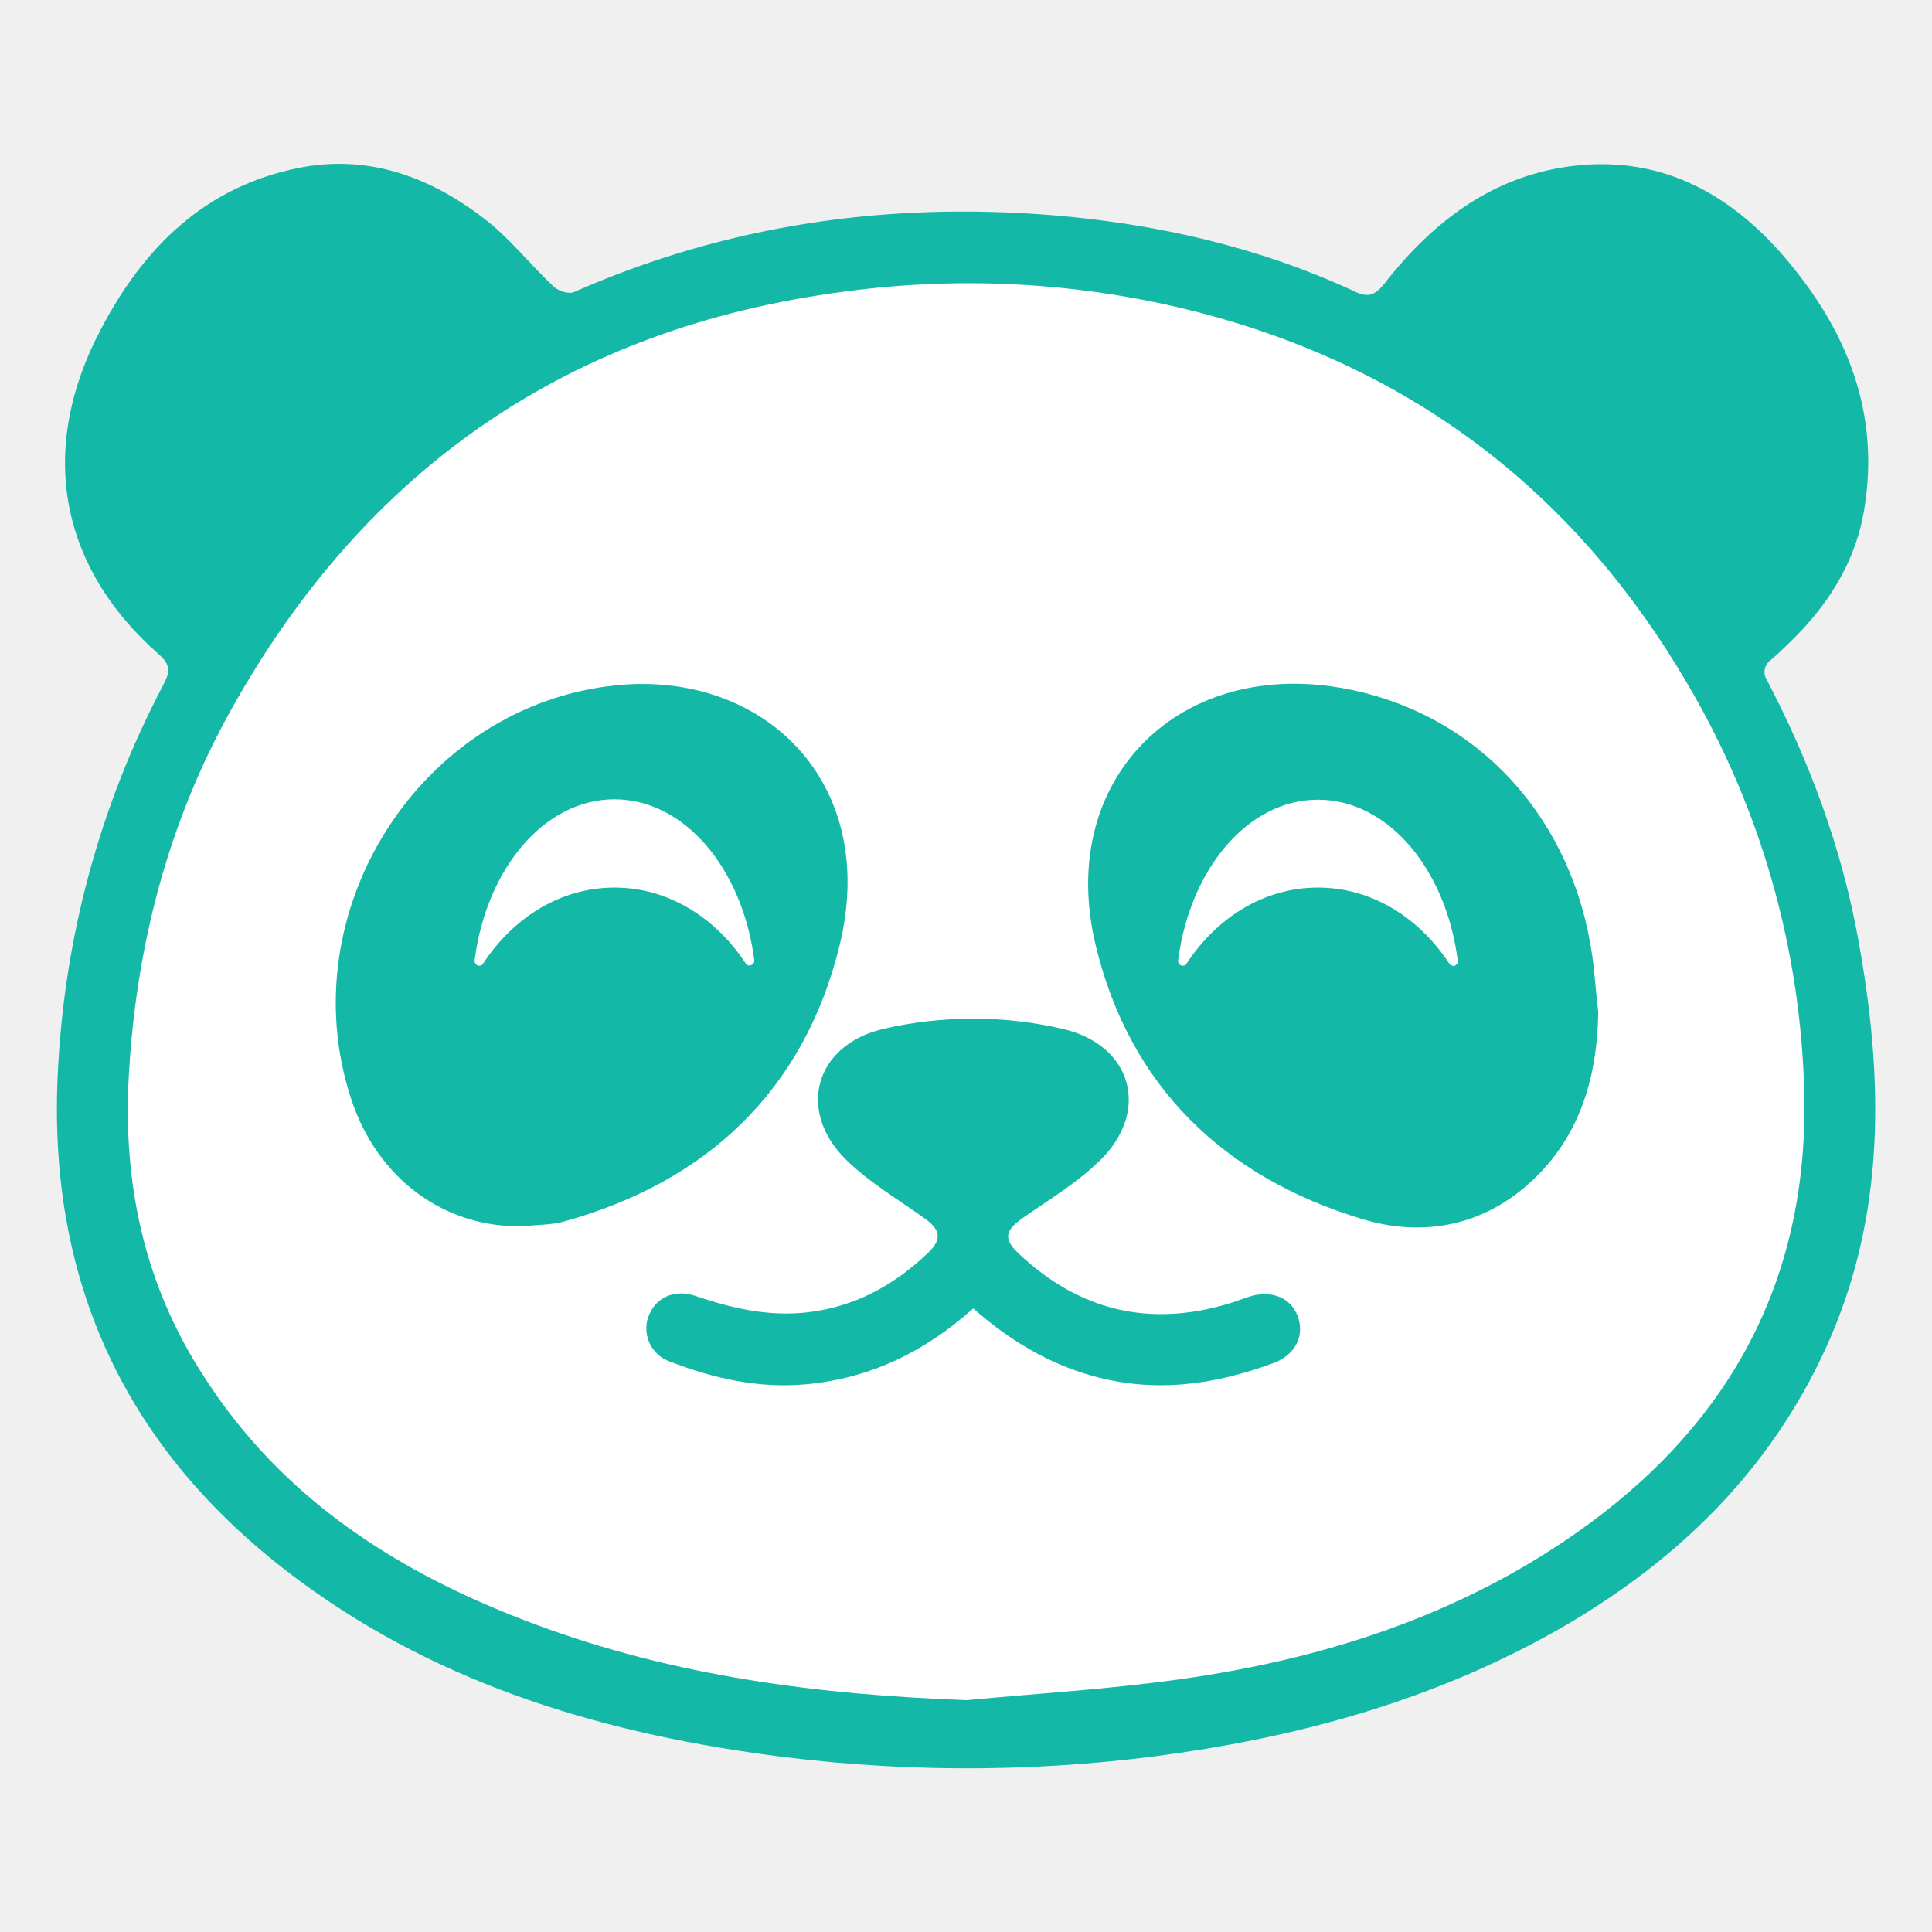
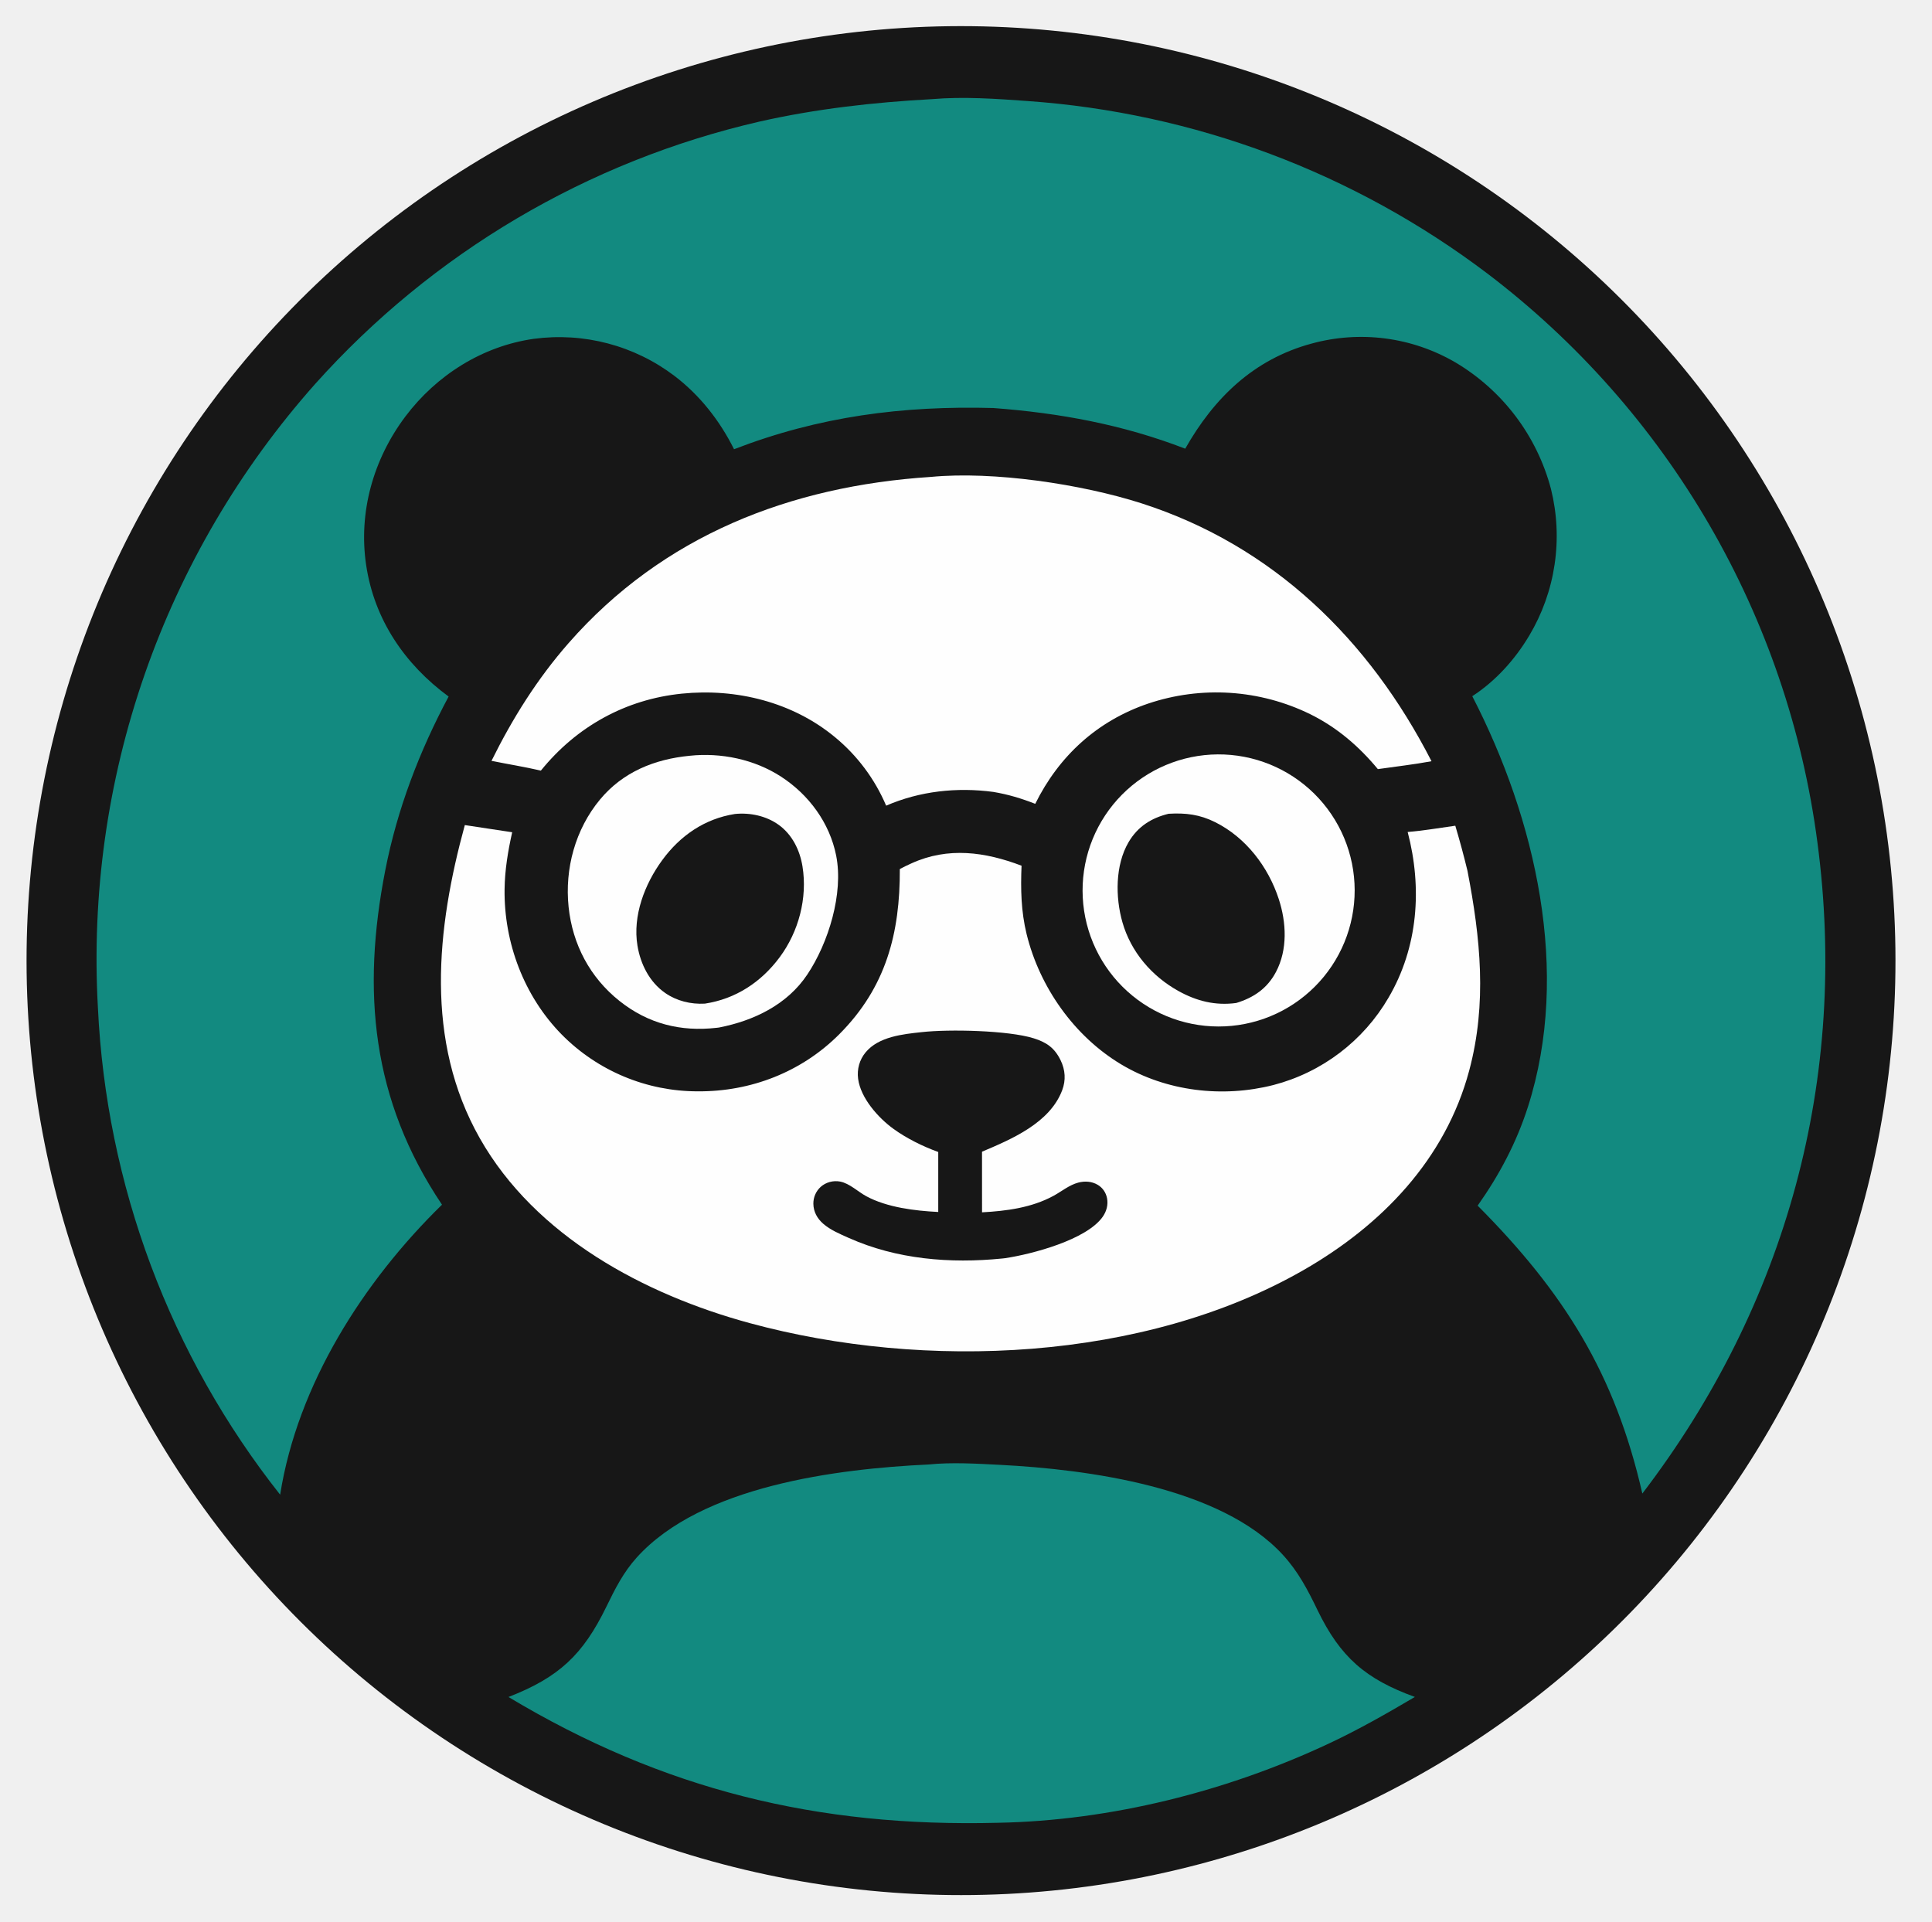
- <svg xmlns="http://www.w3.org/2000/svg" id="Layer_1" enable-background="new 0 0 510 510" height="300" viewBox="0 0 510 510" width="300" version="1.1">
-   <g width="100%" height="100%" transform="matrix(1,0,0,1,0,0)">
-     <g>
-       <g id="wink">
-         <path d="m415.9 404.8c-31.2 21.8-66.5 33.1-103.8 38.4-18.9 2.7-38 3.8-56.9 5.6-38.9-1.4-77.1-6.3-113.6-19.9-35.9-13.3-67.2-33-88.2-66.2-15.4-23.9-21-50.5-19.4-78.7 1.9-34.3 10.4-67 27.2-97 35.5-63.4 89.1-100.5 161.5-110 32.4-4.5 65.3-2.3 96.8 6.2 55.3 15.2 97.1 48.1 125.9 97.3 19.4 32.9 30 70.3 30.8 108.5 1.1 49.7-20.2 87.8-60.3 115.8z" fill="#ffffff" fill-opacity="1" data-original-color="#ffffffff" stroke="none" stroke-opacity="1" />
-         <path d="m490.5 247.8c-4.4-24.1-12.8-46.8-24.3-68.7-.8-1.5-.4-3.4.8-4.5 1.8-1.5 3.4-3 5-4.6 10.3-9.8 17.8-21.4 20.1-35.5 4.3-25.7-4.7-47.6-21.1-66.7-13.7-15.9-30.8-25.8-52.5-24.3-22.6 1.6-39.5 14-53 31.3-2.7 3.4-4.6 3.8-8.2 2-25.3-11.7-52-17.7-79.6-20-43.7-3.5-85.8 2.5-126.2 20.3-1.4.6-4.1-.3-5.3-1.4-6.3-5.9-11.6-12.8-18.4-18-14.3-11-30.5-17-48.8-13.4-24.7 4.9-40.9 20.8-52.2 42.3-16.9 31.7-11.4 62.8 15.2 86.2 3.2 2.8 2.8 4.8 1.1 8-16.9 32.1-26.4 67.5-27.9 103.8-2.4 55.9 19.5 100.1 64.3 133 37.8 27.8 81.4 40.4 127.3 46.2 34.8 4.3 70 4 104.7-1.1 36.1-5.3 70.5-15.4 102.2-33.9 29.9-17.6 53.7-41 68.3-73 16-35.1 15.2-71.4 8.5-108zm-74.6 157c-31.2 21.8-66.5 33.1-103.8 38.4-18.9 2.7-37.9 3.8-56.9 5.6-38.9-1.4-77.1-6.3-113.6-19.9-35.9-13.3-67.2-33-88.2-66.2-15.4-23.9-21-50.5-19.4-78.7 1.9-34.3 10.4-67 27.2-97 35.5-63.4 89.1-100.5 161.5-110 32.4-4.4 65.3-2.3 96.9 6.3 55.3 15.2 97.1 48 125.9 97.3 19.4 32.9 30 70.3 30.8 108.5 1 49.6-20.3 87.7-60.4 115.7z" fill="#14b8a6" fill-opacity="1" data-original-color="#000000ff" stroke="none" stroke-opacity="1" />
-         <path d="m162.7 180.9c-51.7 5.2-86.3 59.7-70 109.2 6.9 21.1 24.7 34.1 45.4 33.6 3.5-.4 7.2-.3 10.6-1.2 38-10.5 63.5-34.7 72.9-72.8 10.7-43.6-20.4-72.7-58.9-68.8zm34.2 73.5c-8-12.2-20.5-20.1-34.7-20.1s-26.7 7.9-34.7 20.1c-.4.6-1.1.7-1.7.3-.4-.3-.6-.8-.5-1.3 3.1-24.1 18.4-42.4 36.9-42.4s33.8 18.3 36.9 42.4c.1.7-.3 1.3-1 1.4-.4.2-.9 0-1.2-.4z" fill="#14b8a6" fill-opacity="1" data-original-color="#000000ff" stroke="none" stroke-opacity="1" />
-         <path d="m420.3 252.2c-5.2-36.2-29.9-63.3-64.1-70.2-44.4-9-77.5 23.4-67 67.4 8.9 37.3 33.9 61.4 70.4 72.4 15.1 4.6 30.4 2.2 42.9-8.4 14.1-12 19.1-28.1 19.4-46.2-.6-4.9-.9-10-1.6-15zm-37.7 2.2c-8-12.2-20.5-20.1-34.7-20.1s-26.7 7.9-34.7 20.1c-.4.6-1.1.7-1.7.3-.4-.3-.6-.8-.5-1.2 3.1-24.1 18.4-42.4 36.9-42.4s33.8 18.3 36.9 42.4c.1.7-.3 1.3-.9 1.5-.5 0-1-.2-1.3-.6z" fill="#14b8a6" fill-opacity="1" data-original-color="#000000ff" stroke="none" stroke-opacity="1" />
-         <path d="m256.9 345.4c-12.7 11.4-27.1 18.4-43.9 20-12.6 1.2-24.6-1.5-36.2-6-4.8-1.7-7.3-6.9-5.7-11.7 0-.1.1-.2.1-.2 1.8-5 6.9-7.3 12.4-5.4 10.6 3.6 21.1 5.9 32.5 3.9s20.7-7.5 28.8-15.2c3.9-3.7 3.4-6.2-1-9.3-7-5-14.5-9.4-20.6-15.4-13.1-13-8.1-30.3 9.9-34.5 15.6-3.6 31.8-3.6 47.3 0 18.4 4.2 23.3 21.8 9.7 34.9-6 5.8-13.3 10.2-20.2 15-4.8 3.4-5.2 5.6-.9 9.6 15.8 14.8 34.1 19.3 55 13.1 1.8-.5 3.5-1.2 5.3-1.8 6-2 11.2 0 13.1 4.9 2 5.1-.4 10.3-6.3 12.5-15.6 5.8-31.4 8-47.8 3.4-11.8-3.3-21.9-9.4-31.5-17.8z" fill="#14b8a6" fill-opacity="1" data-original-color="#000000ff" stroke="none" stroke-opacity="1" />
-       </g>
-     </g>
+ <svg xmlns="http://www.w3.org/2000/svg" width="100%" height="100%" viewBox="0 0 762 758" version="1.1" xml:space="preserve" style="fill-rule:evenodd;clip-rule:evenodd;stroke-linejoin:round;stroke-miterlimit:2;">
+   <g transform="matrix(1,0,0,1,-133.12,-133.12)">
+     <rect x="0" y="0" width="1024" height="1024" style="fill:rgb(254,254,254);fill-opacity:0;fill-rule:nonzero;" />
+   </g>
+   <g transform="matrix(1,0,0,1,-133.12,-133.12)">
+     <path d="M507.304,143.457C513.337,143.378 519.367,143.446 525.396,143.663C531.425,143.88 537.446,144.244 543.457,144.757C549.468,145.27 555.463,145.929 561.442,146.736C567.421,147.543 573.377,148.496 579.309,149.595C585.241,150.694 591.142,151.938 597.013,153.327C602.884,154.716 608.718,156.249 614.513,157.924C620.309,159.6 626.06,161.417 631.766,163.375C637.473,165.333 643.128,167.43 648.731,169.665C654.335,171.901 659.88,174.273 665.367,176.781C670.854,179.289 676.277,181.93 681.634,184.704C686.991,187.478 692.277,190.382 697.492,193.416C702.707,196.45 707.844,199.61 712.903,202.896C717.962,206.182 722.938,209.59 727.831,213.121C732.723,216.652 737.526,220.3 742.239,224.066C746.952,227.833 751.569,231.712 756.092,235.705C760.614,239.698 765.036,243.8 769.357,248.01C773.678,252.221 777.894,256.535 782.003,260.952C786.112,265.369 790.11,269.884 793.998,274.498C797.885,279.111 801.657,283.817 805.313,288.616C808.97,293.415 812.506,298.301 815.923,303.273C819.339,308.246 822.631,313.299 825.8,318.433C828.968,323.567 832.008,328.776 834.921,334.06C837.834,339.343 840.615,344.695 843.264,350.115C845.914,355.535 848.429,361.017 850.81,366.56C853.19,372.104 855.433,377.703 857.539,383.356C859.644,389.01 861.61,394.712 863.435,400.462C865.261,406.212 866.944,412.004 868.485,417.837C870.026,423.67 871.424,429.537 872.677,435.438C873.93,441.339 875.037,447.268 875.999,453.224C876.961,459.18 877.776,465.156 878.444,471.152C879.113,477.148 879.634,483.157 880.007,489.178C880.38,495.199 880.606,501.226 880.683,507.259C880.76,513.292 880.69,519.322 880.471,525.351C880.252,531.38 879.886,537.401 879.371,543.412C878.856,549.423 878.195,555.417 877.386,561.396C876.577,567.375 875.622,573.33 874.521,579.261C873.42,585.193 872.173,591.094 870.782,596.965C869.391,602.835 867.857,608.668 866.18,614.463C864.502,620.258 862.683,626.009 860.723,631.715C858.764,637.42 856.665,643.074 854.427,648.677C852.19,654.28 849.816,659.825 847.306,665.311C844.797,670.797 842.154,676.218 839.377,681.575C836.601,686.931 833.695,692.216 830.66,697.43C827.625,702.644 824.463,707.78 821.175,712.838C817.887,717.897 814.477,722.871 810.945,727.762C807.413,732.653 803.763,737.455 799.995,742.167C796.227,746.878 792.346,751.495 788.351,756.016C784.356,760.537 780.253,764.958 776.042,769.277C771.83,773.596 767.515,777.81 763.096,781.918C758.677,786.026 754.161,790.023 749.546,793.909C744.931,797.795 740.224,801.565 735.424,805.22C730.624,808.875 725.737,812.409 720.763,815.824C715.79,819.239 710.735,822.529 705.6,825.696C700.465,828.863 695.255,831.901 689.971,834.812C684.686,837.723 679.334,840.502 673.913,843.15C668.492,845.798 663.009,848.311 657.465,850.69C651.92,853.069 646.321,855.31 640.667,857.413C635.012,859.517 629.31,861.481 623.559,863.304C617.808,865.127 612.015,866.809 606.182,868.348C600.349,869.887 594.481,871.283 588.579,872.534C582.678,873.785 576.749,874.89 570.792,875.85C564.836,876.81 558.86,877.623 552.864,878.289C546.868,878.956 540.859,879.475 534.837,879.846C528.816,880.217 522.789,880.441 516.756,880.516C510.726,880.591 504.698,880.519 498.671,880.298C492.645,880.077 486.628,879.709 480.619,879.193C474.611,878.677 468.619,878.014 462.643,877.204C456.667,876.394 450.715,875.438 444.786,874.336C438.857,873.233 432.958,871.986 427.091,870.594C421.223,869.203 415.393,867.668 409.601,865.99C403.808,864.312 398.061,862.493 392.358,860.533C386.655,858.573 381.003,856.474 375.403,854.236C369.803,851.999 364.261,849.625 358.778,847.116C353.295,844.606 347.876,841.963 342.522,839.188C337.168,836.413 331.886,833.507 326.675,830.472C321.464,827.437 316.33,824.277 311.274,820.99C306.218,817.703 301.246,814.294 296.357,810.763C291.468,807.232 286.669,803.584 281.959,799.817C277.25,796.05 272.635,792.171 268.116,788.178C263.597,784.185 259.179,780.083 254.861,775.874C250.543,771.664 246.331,767.351 242.225,762.934C238.119,758.517 234.124,754.003 230.239,749.39C226.354,744.777 222.585,740.072 218.932,735.274C215.279,730.476 211.745,725.591 208.331,720.62C204.917,715.649 201.627,710.598 198.462,705.465C195.296,700.332 192.258,695.125 189.348,689.843C186.438,684.561 183.659,679.211 181.011,673.793C178.364,668.375 175.851,662.895 173.472,657.353C171.093,651.812 168.852,646.215 166.749,640.563C164.645,634.912 162.681,629.212 160.857,623.464C159.033,617.716 157.351,611.927 155.811,606.096C154.271,600.265 152.875,594.401 151.623,588.502C150.371,582.603 149.264,576.676 148.303,570.723C147.342,564.77 146.528,558.796 145.86,552.803C145.192,546.81 144.672,540.803 144.299,534.784C143.926,528.765 143.7,522.741 143.623,516.711C143.546,510.681 143.616,504.653 143.835,498.626C144.054,492.599 144.42,486.582 144.934,480.574C145.448,474.565 146.109,468.573 146.917,462.597C147.725,456.621 148.679,450.668 149.779,444.739C150.88,438.81 152.125,432.911 153.515,427.043C154.904,421.174 156.437,415.344 158.114,409.551C159.79,403.758 161.607,398.01 163.565,392.306C165.523,386.603 167.62,380.951 169.856,375.35C172.091,369.749 174.463,364.206 176.971,358.722C179.478,353.237 182.119,347.818 184.893,342.463C187.667,337.108 190.57,331.825 193.603,326.613C196.636,321.401 199.796,316.266 203.081,311.209C206.366,306.152 209.774,301.178 213.303,296.289C216.832,291.399 220.479,286.598 224.244,281.887C228.009,277.176 231.887,272.561 235.878,268.04C239.87,263.52 243.97,259.1 248.178,254.781C252.387,250.462 256.699,246.248 261.114,242.141C265.529,238.033 270.043,234.036 274.654,230.15C279.265,226.264 283.969,222.494 288.766,218.839C293.563,215.184 298.446,211.648 303.416,208.233C308.386,204.818 313.437,201.526 318.569,198.359C323.7,195.191 328.906,192.151 334.187,189.239C339.468,186.328 344.818,183.547 350.235,180.898C355.652,178.249 361.131,175.734 366.672,173.353C372.213,170.972 377.808,168.729 383.459,166.624C389.11,164.518 394.81,162.552 400.557,160.726C406.304,158.9 412.093,157.216 417.923,155.675C423.753,154.133 429.617,152.735 435.516,151.481C441.415,150.227 447.341,149.118 453.294,148.155C459.247,147.192 465.22,146.376 471.213,145.706C477.206,145.036 483.212,144.514 489.231,144.139C495.25,143.764 501.274,143.536 507.304,143.457Z" style="fill:rgb(23,23,23);fill-rule:nonzero;" />
+   </g>
+   <g transform="matrix(1,0,0,1,-133.12,-133.12)">
+     <path d="M500.802,172.215C513.057,171.159 526.136,172.073 538.391,172.969C540.432,173.112 542.471,173.274 544.509,173.453C546.547,173.633 548.583,173.831 550.618,174.048C552.653,174.265 554.685,174.5 556.715,174.753C558.745,175.006 560.773,175.278 562.798,175.567C564.823,175.857 566.846,176.165 568.865,176.492C570.885,176.818 572.902,177.163 574.915,177.526C576.928,177.889 578.938,178.269 580.945,178.668C582.952,179.067 584.955,179.485 586.954,179.92C588.953,180.355 590.948,180.809 592.939,181.28C594.93,181.751 596.916,182.24 598.898,182.747C600.88,183.254 602.857,183.779 604.83,184.322C606.803,184.865 608.77,185.426 610.733,186.004C612.695,186.583 614.652,187.179 616.604,187.792C618.555,188.406 620.501,189.037 622.442,189.686C624.382,190.335 626.316,191.002 628.245,191.685C630.173,192.369 632.095,193.07 634.011,193.789C635.926,194.507 637.835,195.243 639.737,195.996C641.64,196.749 643.535,197.519 645.424,198.306C647.312,199.093 649.193,199.897 651.067,200.718C652.941,201.539 654.807,202.377 656.666,203.232C658.525,204.087 660.376,204.958 662.219,205.847C664.062,206.735 665.896,207.64 667.723,208.561C669.55,209.482 671.368,210.42 673.178,211.374C674.988,212.329 676.789,213.299 678.581,214.286C680.373,215.273 682.156,216.275 683.931,217.294C685.705,218.313 687.47,219.348 689.225,220.399C690.98,221.45 692.726,222.516 694.462,223.598C696.199,224.681 697.925,225.779 699.641,226.892C701.358,228.005 703.064,229.134 704.76,230.279C706.456,231.423 708.141,232.582 709.816,233.757C711.491,234.932 713.156,236.121 714.809,237.326C716.463,238.531 718.106,239.75 719.737,240.985C721.944,242.662 724.131,244.366 726.297,246.097C728.462,247.828 730.606,249.585 732.728,251.368C734.85,253.152 736.95,254.962 739.027,256.798C741.104,258.633 743.159,260.494 745.19,262.381C747.222,264.267 749.23,266.178 751.214,268.114C753.198,270.05 755.158,272.01 757.094,273.995C759.03,275.98 760.941,277.988 762.827,280.019C764.713,282.05 766.574,284.105 768.409,286.183C770.245,288.26 772.055,290.36 773.838,292.482C775.621,294.605 777.378,296.749 779.109,298.914C780.84,301.08 782.543,303.267 784.22,305.474C785.897,307.682 787.546,309.91 789.167,312.159C790.789,314.407 792.383,316.675 793.948,318.963C795.514,321.251 797.051,323.558 798.559,325.884C800.068,328.209 801.547,330.553 802.998,332.916C804.449,335.278 805.87,337.658 807.262,340.055C808.654,342.453 810.016,344.867 811.349,347.298C812.681,349.729 813.983,352.177 815.255,354.64C816.526,357.103 817.767,359.582 818.978,362.076C820.189,364.569 821.368,367.078 822.517,369.601C823.666,372.124 824.783,374.661 825.869,377.212C826.955,379.762 828.009,382.326 829.032,384.903C830.055,387.48 831.045,390.068 832.004,392.669C832.963,395.27 833.89,397.883 834.784,400.507C835.678,403.131 836.54,405.766 837.369,408.411C838.198,411.056 838.994,413.712 839.758,416.377C840.521,419.042 841.252,421.716 841.949,424.399C842.647,427.082 843.311,429.773 843.942,432.472C844.573,435.171 845.171,437.878 845.735,440.593C846.299,443.307 846.83,446.028 847.327,448.755C847.824,451.482 848.287,454.215 848.716,456.954C849.145,459.693 849.541,462.436 849.903,465.185C862.311,558.262 837.77,647.758 780.874,722.176C770.084,674.859 749.943,642.833 715.919,608.625C724.432,596.594 731.223,583.796 735.733,569.723C752.806,516.448 738.757,456.085 713.799,407.703C723.009,401.712 730.617,393.27 736.229,383.864C736.871,382.789 737.486,381.7 738.075,380.596C738.664,379.491 739.226,378.373 739.76,377.241C740.294,376.109 740.8,374.965 741.279,373.808C741.757,372.651 742.206,371.484 742.627,370.305C743.048,369.126 743.44,367.938 743.803,366.74C744.166,365.543 744.5,364.337 744.804,363.122C745.108,361.908 745.382,360.687 745.626,359.46C745.87,358.232 746.084,356.999 746.268,355.761C746.452,354.523 746.606,353.281 746.729,352.036C746.852,350.791 746.945,349.543 747.007,348.293C747.069,347.042 747.101,345.791 747.102,344.54C747.103,343.289 747.073,342.038 747.013,340.787C746.953,339.537 746.862,338.289 746.741,337.043C746.62,335.798 746.468,334.556 746.286,333.317C746.104,332.079 745.892,330.846 745.65,329.618C745.407,328.39 745.135,327.169 744.833,325.954C744.492,324.663 744.119,323.38 743.716,322.106C743.313,320.833 742.879,319.57 742.414,318.318C741.949,317.065 741.455,315.825 740.93,314.597C740.405,313.368 739.85,312.153 739.266,310.952C738.682,309.751 738.069,308.564 737.428,307.392C736.787,306.221 736.117,305.065 735.419,303.926C734.722,302.787 733.997,301.665 733.244,300.561C732.492,299.457 731.714,298.372 730.909,297.306C730.104,296.24 729.273,295.194 728.418,294.168C727.562,293.143 726.682,292.138 725.778,291.155C724.873,290.172 723.945,289.211 722.994,288.273C722.043,287.335 721.07,286.421 720.074,285.53C719.079,284.639 718.062,283.773 717.025,282.932C715.988,282.091 714.93,281.275 713.853,280.485C712.776,279.695 711.68,278.932 710.566,278.195C709.451,277.458 708.32,276.749 707.171,276.067C706.112,275.448 705.039,274.856 703.951,274.291C702.862,273.726 701.761,273.189 700.646,272.679C699.531,272.168 698.403,271.686 697.264,271.232C696.125,270.778 694.976,270.353 693.815,269.957C692.655,269.56 691.486,269.193 690.307,268.854C689.128,268.516 687.942,268.207 686.748,267.928C685.554,267.649 684.354,267.4 683.147,267.181C681.94,266.962 680.729,266.773 679.514,266.614C678.298,266.455 677.079,266.326 675.856,266.228C674.634,266.13 673.41,266.063 672.184,266.026C670.959,265.989 669.733,265.982 668.507,266.007C667.281,266.031 666.056,266.086 664.833,266.171C663.61,266.256 662.389,266.371 661.172,266.518C659.955,266.664 658.742,266.84 657.533,267.047C656.324,267.253 655.121,267.489 653.924,267.756C652.727,268.023 651.538,268.319 650.356,268.645C627.599,274.824 611.956,290.031 600.586,310.081C575.922,300.566 551.2,296.028 524.909,294.045C489.122,293.069 456.111,297.364 422.633,310.298C417.019,299.049 409.18,289.017 399.14,281.381C398.163,280.64 397.169,279.923 396.158,279.23C395.146,278.537 394.118,277.87 393.074,277.228C392.03,276.586 390.971,275.97 389.896,275.379C388.821,274.788 387.733,274.224 386.631,273.687C385.529,273.15 384.415,272.64 383.288,272.157C382.161,271.674 381.023,271.219 379.874,270.792C378.725,270.365 377.566,269.967 376.397,269.596C375.228,269.226 374.051,268.884 372.866,268.571C371.681,268.258 370.488,267.975 369.289,267.72C368.09,267.466 366.885,267.241 365.674,267.045C364.464,266.85 363.25,266.684 362.031,266.547C360.813,266.411 359.592,266.305 358.368,266.228C357.145,266.152 355.92,266.106 354.694,266.089C353.468,266.072 352.242,266.086 351.017,266.129C349.792,266.172 348.569,266.246 347.347,266.349C346.126,266.452 344.907,266.585 343.692,266.748C323.403,269.608 305.268,281.09 293.012,297.378C280.377,314.17 274.415,335.135 277.54,356.031C280.755,377.525 292.774,395.131 310.059,407.838C298.509,429.47 289.784,452.28 285.07,476.389C275.758,524.016 279.651,566.85 307.444,608.247C276.418,638.582 250.485,679.166 243.611,722.628C242.264,720.925 240.935,719.208 239.622,717.479C238.309,715.75 237.012,714.008 235.733,712.254C234.454,710.499 233.192,708.733 231.947,706.954C230.702,705.175 229.474,703.385 228.264,701.582C227.054,699.779 225.861,697.965 224.686,696.139C223.511,694.313 222.354,692.476 221.215,690.627C220.076,688.779 218.955,686.92 217.852,685.049C216.749,683.179 215.664,681.298 214.597,679.407C213.531,677.516 212.483,675.614 211.453,673.703C210.424,671.792 209.413,669.87 208.42,667.939C207.428,666.008 206.455,664.067 205.5,662.117C204.545,660.166 203.61,658.207 202.694,656.239C201.777,654.27 200.88,652.293 200.002,650.308C199.124,648.322 198.265,646.328 197.426,644.325C196.587,642.323 195.767,640.313 194.966,638.294C194.166,636.276 193.385,634.25 192.624,632.216C191.863,630.183 191.122,628.142 190.401,626.094C189.68,624.046 188.978,621.991 188.297,619.93C187.616,617.868 186.955,615.8 186.314,613.726C185.673,611.651 185.052,609.571 184.451,607.484C183.85,605.397 183.27,603.305 182.71,601.208C182.149,599.11 181.61,597.007 181.091,594.899C180.572,592.79 180.073,590.677 179.595,588.56C179.116,586.442 178.659,584.319 178.222,582.192C177.785,580.065 177.368,577.935 176.973,575.8C176.578,573.665 176.203,571.526 175.849,569.384C175.495,567.242 175.162,565.097 174.85,562.948C174.537,560.799 174.246,558.648 173.975,556.493C173.705,554.339 173.456,552.182 173.227,550.023C172.998,547.864 172.791,545.702 172.604,543.539C172.417,541.376 172.252,539.212 172.107,537.045C171.963,534.878 171.84,532.711 171.737,530.542C171.58,527.763 171.458,524.983 171.369,522.201C171.28,519.419 171.226,516.637 171.205,513.854C171.185,511.071 171.199,508.288 171.246,505.505C171.293,502.722 171.375,499.94 171.491,497.159C171.606,494.378 171.756,491.599 171.939,488.822C172.123,486.045 172.341,483.271 172.592,480.499C172.843,477.727 173.129,474.959 173.448,472.194C173.767,469.429 174.12,466.669 174.507,463.912C174.894,461.156 175.314,458.405 175.768,455.659C176.222,452.913 176.709,450.173 177.23,447.439C177.751,444.705 178.306,441.978 178.893,439.257C179.481,436.537 180.102,433.824 180.756,431.119C181.41,428.414 182.097,425.717 182.817,423.028C183.537,420.339 184.29,417.66 185.076,414.99C185.861,412.32 186.679,409.66 187.53,407.01C188.381,404.36 189.264,401.721 190.179,399.093C191.094,396.464 192.041,393.847 193.02,391.242C193.999,388.637 195.01,386.044 196.053,383.463C197.096,380.882 198.17,378.315 199.275,375.761C200.381,373.207 201.518,370.667 202.685,368.14C203.852,365.613 205.051,363.102 206.28,360.605C207.509,358.108 208.769,355.626 210.058,353.159C211.348,350.693 212.668,348.243 214.017,345.809C215.367,343.375 216.746,340.958 218.155,338.557C219.564,336.157 221.002,333.774 222.469,331.409C223.936,329.044 225.432,326.697 226.956,324.369C228.481,322.04 230.034,319.731 231.615,317.44C233.196,315.149 234.804,312.878 236.441,310.627C238.078,308.376 239.742,306.145 241.433,303.935C243.124,301.724 244.841,299.535 246.586,297.366C248.331,295.197 250.102,293.051 251.899,290.926C253.696,288.801 255.519,286.698 257.368,284.617C258.803,283.012 260.254,281.421 261.721,279.844C263.187,278.267 264.668,276.705 266.164,275.156C267.66,273.607 269.171,272.073 270.697,270.554C272.222,269.034 273.762,267.529 275.317,266.039C276.871,264.549 278.44,263.074 280.023,261.615C281.606,260.155 283.202,258.71 284.813,257.281C286.424,255.852 288.048,254.438 289.685,253.04C291.323,251.642 292.974,250.26 294.638,248.894C296.303,247.528 297.98,246.178 299.67,244.844C301.36,243.509 303.063,242.191 304.778,240.89C306.494,239.589 308.222,238.304 309.962,237.036C311.702,235.768 313.454,234.517 315.219,233.282C316.983,232.047 318.759,230.83 320.546,229.63C322.334,228.429 324.133,227.246 325.943,226.081C327.754,224.915 329.575,223.767 331.407,222.636C333.24,221.505 335.083,220.391 336.937,219.296C338.79,218.201 340.654,217.123 342.529,216.063C344.404,215.004 346.288,213.962 348.182,212.939C350.077,211.916 351.981,210.91 353.895,209.923C355.809,208.936 357.732,207.968 359.664,207.018C361.597,206.068 363.538,205.137 365.488,204.224C367.439,203.311 369.398,202.418 371.365,201.543C373.332,200.668 375.308,199.812 377.292,198.975C379.275,198.138 381.267,197.32 383.267,196.521C385.266,195.722 387.273,194.943 389.288,194.182C391.303,193.422 393.324,192.681 395.353,191.96C397.382,191.239 399.417,190.537 401.46,189.854C403.502,189.172 405.551,188.509 407.606,187.866C409.661,187.223 411.722,186.6 413.789,185.997C415.856,185.393 417.928,184.809 420.006,184.246C422.085,183.683 424.168,183.139 426.257,182.615C428.346,182.092 430.439,181.588 432.537,181.105C455.032,176.003 477.8,173.473 500.802,172.215Z" style="fill:rgb(18,138,128);fill-rule:nonzero;" />
+   </g>
+   <g transform="matrix(1,0,0,1,-133.12,-133.12)">
+     <path d="M316.45,458.532L335.133,461.357C333.465,468.793 332.226,476.222 332.13,483.862C331.866,504.953 339.811,526.026 354.652,541.127C355.526,542.012 356.421,542.875 357.338,543.716C358.255,544.557 359.192,545.374 360.149,546.168C361.106,546.963 362.082,547.733 363.077,548.479C364.072,549.225 365.086,549.946 366.117,550.642C367.148,551.338 368.195,552.008 369.259,552.652C370.323,553.296 371.402,553.913 372.497,554.504C373.592,555.095 374.7,555.658 375.823,556.193C376.946,556.729 378.081,557.237 379.229,557.716C380.376,558.196 381.535,558.647 382.705,559.069C383.875,559.491 385.055,559.884 386.244,560.248C387.434,560.612 388.632,560.946 389.838,561.25C391.044,561.555 392.257,561.829 393.476,562.074C394.695,562.318 395.92,562.532 397.151,562.716C398.381,562.9 399.615,563.053 400.853,563.176C402.09,563.299 403.33,563.391 404.573,563.452C405.815,563.513 407.058,563.544 408.302,563.544C429.277,563.703 449.313,555.912 464.164,541.004C482.583,522.514 488.123,501.172 488.015,475.87C489.521,475.049 491.09,474.317 492.651,473.608C507.078,467.053 521.675,469.097 536.028,474.554C535.648,483.704 535.827,492.558 538.017,501.498C543.132,522.384 556.761,541.788 575.281,552.886C593.121,563.577 615.31,566.179 635.376,561.051C636.555,560.744 637.726,560.408 638.889,560.043C640.052,559.678 641.205,559.285 642.349,558.863C643.492,558.442 644.625,557.992 645.746,557.514C646.867,557.037 647.975,556.532 649.072,555.999C650.168,555.467 651.251,554.908 652.32,554.323C653.389,553.737 654.442,553.125 655.481,552.488C656.52,551.85 657.542,551.187 658.547,550.5C659.553,549.812 660.542,549.099 661.513,548.362C662.484,547.625 663.436,546.865 664.369,546.082C665.302,545.298 666.216,544.492 667.109,543.663C668.003,542.834 668.876,541.984 669.727,541.113C670.578,540.241 671.408,539.349 672.216,538.436C673.023,537.523 673.808,536.591 674.57,535.64C675.332,534.689 676.07,533.719 676.783,532.732C677.497,531.744 678.186,530.739 678.851,529.717C679.515,528.696 680.154,527.658 680.767,526.605C692.458,506.67 694.102,483.32 688.319,461.253C694.577,460.753 700.879,459.637 707.104,458.788C708.861,464.673 710.462,470.599 711.907,476.568C717.018,503.08 719.697,528.811 712.578,555.391C703.192,590.431 678.004,616.405 647.199,634.066C584.295,670.129 497.763,673.665 428.922,654.985C387.258,643.68 344.312,620.753 322.368,582.059C300.541,543.572 305.272,499.339 316.45,458.532Z" style="fill:rgb(254,254,254);fill-rule:nonzero;" />
+   </g>
+   <g transform="matrix(1,0,0,1,-133.12,-133.12)">
+     <path d="M496.621,540.196C507.472,538.979 530.759,539.493 540.772,542.61C545.852,544.191 549.027,546.371 551.413,551.24C553.295,555.079 553.571,559.134 552.045,563.148C547.147,576.035 532.141,582.398 520.437,587.348L520.446,611.262C530.102,610.737 539.966,609.456 548.598,604.774C551.813,603.03 554.861,600.46 558.43,599.532C561.026,598.857 563.772,599.035 566.103,600.431C568.032,601.585 569.3,603.463 569.739,605.657C570.265,608.281 569.538,610.901 568.011,613.06C561.6,622.12 540.114,627.775 529.479,629.356C529.098,629.401 528.716,629.443 528.334,629.482C507.817,631.534 486.789,629.808 467.859,621.35C464.417,619.812 460.673,618.259 457.798,615.758C455.46,613.724 453.954,611.049 453.921,607.908C453.915,607.593 453.926,607.279 453.953,606.966C453.981,606.652 454.025,606.341 454.086,606.032C454.147,605.723 454.225,605.419 454.319,605.119C454.412,604.818 454.522,604.524 454.647,604.235C454.772,603.946 454.913,603.665 455.069,603.392C455.224,603.118 455.394,602.853 455.578,602.598C455.762,602.343 455.959,602.098 456.169,601.864C456.38,601.629 456.602,601.407 456.836,601.197C458.89,599.372 461.797,598.619 464.489,599.135C468.174,599.84 471.524,603.146 474.797,604.915C483.001,609.35 494.015,610.666 503.173,611.124L503.173,587.468C497.099,585.259 490.783,582.161 485.532,578.361C479.487,573.987 472.562,566.204 471.568,558.581C471.075,554.797 472.107,551.07 474.556,548.133C479.694,541.974 489.156,540.999 496.621,540.196Z" style="fill:rgb(23,23,23);fill-rule:nonzero;" />
+   </g>
+   <g transform="matrix(1,0,0,1,-133.12,-133.12)">
+     <path d="M499.316,710.716C508.462,709.779 518.405,710.388 527.583,710.861C562.312,712.654 614.574,719.607 639.108,746.366C645.183,752.991 648.901,760.161 652.766,768.154C661.764,786.76 671.799,795.371 691.154,802.397C680.127,808.915 669.045,815.225 657.443,820.678C617.158,839.61 571.218,851.213 526.625,852.029C455.65,853.835 394.746,839.044 333.665,802.415C353.465,794.714 363.023,785.854 372.303,766.759C375.708,759.753 379.009,753.21 384.267,747.388C409.803,719.119 463.138,712.435 499.316,710.716Z" style="fill:rgb(18,138,128);fill-rule:nonzero;" />
+   </g>
+   <g transform="matrix(1,0,0,1,-133.12,-133.12)">
+     <path d="M500.296,321.212C524.926,318.854 559.807,324.062 583.416,331.654C635.255,348.324 673.204,385.444 697.722,433.348C690.743,434.65 683.594,435.443 676.564,436.459C669.02,427.388 660.493,420.046 649.871,414.785C649.257,414.484 648.639,414.191 648.018,413.905C647.397,413.62 646.772,413.342 646.143,413.071C645.515,412.8 644.884,412.538 644.249,412.283C643.614,412.028 642.977,411.78 642.337,411.541C641.696,411.301 641.053,411.069 640.406,410.846C639.76,410.622 639.111,410.406 638.46,410.198C637.809,409.99 637.155,409.79 636.498,409.598C635.842,409.405 635.183,409.221 634.522,409.045C633.861,408.869 633.199,408.701 632.534,408.541C631.869,408.381 631.202,408.229 630.533,408.086C629.864,407.942 629.194,407.806 628.523,407.679C627.851,407.552 627.177,407.433 626.502,407.322C625.827,407.211 625.151,407.108 624.474,407.014C623.797,406.919 623.118,406.833 622.439,406.755C621.76,406.677 621.079,406.607 620.398,406.546C619.717,406.485 619.036,406.432 618.353,406.387C617.67,406.342 616.987,406.306 616.304,406.278C615.621,406.249 614.937,406.229 614.254,406.218C613.57,406.207 612.886,406.204 612.202,406.209C611.518,406.214 610.834,406.228 610.151,406.249C609.468,406.271 608.784,406.301 608.101,406.34C607.418,406.379 606.736,406.425 606.055,406.48C605.373,406.535 604.692,406.599 604.012,406.671C603.332,406.742 602.653,406.822 601.975,406.911C601.296,406.999 600.619,407.095 599.944,407.2C599.268,407.305 598.593,407.418 597.92,407.539C597.247,407.66 596.576,407.79 595.906,407.927C595.236,408.065 594.568,408.211 593.901,408.365C593.235,408.518 592.571,408.68 591.908,408.85C591.246,409.02 590.586,409.198 589.927,409.385C589.269,409.571 588.613,409.765 587.96,409.967C587.307,410.169 586.656,410.379 586.008,410.597C565.908,417.411 550.776,431.249 541.431,450.153C535.928,448.003 530.718,446.428 524.883,445.451C510.531,443.535 495.91,445.117 482.623,450.875C482.068,449.569 481.475,448.281 480.844,447.011C480.212,445.74 479.543,444.49 478.836,443.26C478.129,442.03 477.387,440.822 476.608,439.637C475.829,438.451 475.015,437.29 474.166,436.153C473.317,435.016 472.435,433.906 471.52,432.823C470.605,431.739 469.657,430.684 468.678,429.657C467.699,428.63 466.691,427.633 465.653,426.666C464.614,425.7 463.548,424.766 462.453,423.863C445.724,410 423.502,404.524 402.074,406.689C379.784,408.942 360.482,419.703 346.447,437.048C340.017,435.56 333.444,434.511 326.97,433.202C335.25,416.457 345.005,400.875 357.345,386.796C394.599,344.293 444.811,324.817 500.296,321.212Z" style="fill:rgb(254,254,254);fill-rule:nonzero;" />
+   </g>
+   <g transform="matrix(1,0,0,1,-133.12,-133.12)">
+     <path d="M405.071,431.201C417.513,429.867 430.683,432.61 441.201,439.444C452.132,446.545 460.341,457.659 462.908,470.54C465.894,485.531 459.833,505.066 451.515,517.501C443.547,529.412 430.425,535.683 416.717,538.374L415.795,538.486C401.556,540.113 388.748,536.889 377.445,527.894C365.814,518.637 358.93,505.604 357.382,490.833C355.8,475.731 360.03,460.167 369.794,448.422C378.813,437.571 391.305,432.548 405.071,431.201Z" style="fill:rgb(254,254,254);fill-rule:nonzero;" />
+   </g>
+   <g transform="matrix(1,0,0,1,-133.12,-133.12)">
+     <path d="M422.958,454.158C428.927,453.547 435.323,454.893 440.236,458.434C445.598,462.298 448.601,468.444 449.634,474.854C451.642,487.316 448.119,500.585 440.624,510.669C433.312,520.506 423.256,527.11 411.117,528.955C405.579,529.258 400.016,527.917 395.434,524.72C389.26,520.412 385.75,513.385 384.543,506.095C382.587,494.29 387.391,481.826 394.282,472.393C401.359,462.705 411.033,456.035 422.958,454.158Z" style="fill:rgb(23,23,23);fill-rule:nonzero;" />
+   </g>
+   <g transform="matrix(1,0,0,1,-133.12,-133.12)">
+     <path d="M605.472,431.293C606.343,431.157 607.216,431.043 608.091,430.95C608.967,430.857 609.845,430.785 610.725,430.735C611.604,430.686 612.484,430.658 613.365,430.651C614.246,430.645 615.126,430.66 616.007,430.697C616.887,430.734 617.766,430.792 618.643,430.873C619.52,430.953 620.394,431.055 621.267,431.178C622.139,431.301 623.008,431.446 623.873,431.612C624.738,431.778 625.598,431.965 626.454,432.174C627.31,432.383 628.16,432.612 629.005,432.862C629.85,433.113 630.687,433.384 631.518,433.675C632.349,433.967 633.173,434.279 633.989,434.611C634.805,434.943 635.612,435.295 636.411,435.667C637.21,436.039 637.998,436.43 638.777,436.841C639.556,437.252 640.325,437.681 641.083,438.13C641.842,438.579 642.588,439.046 643.323,439.531C644.058,440.016 644.781,440.52 645.491,441.041C646.202,441.562 646.899,442.1 647.583,442.655C648.266,443.21 648.936,443.782 649.592,444.371C650.247,444.959 650.888,445.563 651.514,446.183C652.14,446.803 652.75,447.438 653.345,448.087C653.94,448.737 654.518,449.401 655.08,450.08C655.641,450.758 656.186,451.45 656.714,452.155C657.242,452.86 657.752,453.578 658.245,454.309C658.737,455.039 659.211,455.781 659.667,456.535C660.123,457.288 660.56,458.053 660.979,458.828C661.397,459.603 661.796,460.388 662.176,461.183C662.555,461.978 662.915,462.782 663.255,463.595C663.595,464.407 663.915,465.227 664.215,466.056C664.514,466.885 664.793,467.72 665.052,468.562C665.311,469.404 665.548,470.252 665.765,471.105C665.982,471.959 666.177,472.818 666.352,473.681C666.526,474.545 666.679,475.412 666.811,476.283C666.943,477.154 667.053,478.027 667.142,478.904C667.231,479.781 667.298,480.659 667.343,481.538C667.388,482.418 667.412,483.298 667.415,484.179C667.417,485.06 667.397,485.941 667.356,486.82C667.315,487.7 667.252,488.579 667.167,489.456C667.083,490.333 666.977,491.207 666.849,492.078C666.722,492.95 666.573,493.818 666.403,494.682C666.232,495.546 666.041,496.406 665.828,497.261C665.615,498.116 665.382,498.965 665.128,499.808C664.873,500.651 664.598,501.488 664.303,502.318C664.007,503.147 663.691,503.969 663.355,504.784C663.019,505.598 662.663,506.403 662.287,507.2C661.911,507.997 661.516,508.784 661.102,509.561C660.687,510.338 660.254,511.105 659.801,511.861C659.349,512.617 658.878,513.361 658.389,514.094C657.9,514.827 657.394,515.547 656.869,516.255C656.345,516.962 655.804,517.657 655.245,518.338C654.686,519.019 654.111,519.686 653.52,520.339C652.928,520.992 652.321,521.629 651.698,522.252C651.075,522.875 650.438,523.483 649.785,524.074C649.132,524.665 648.465,525.24 647.784,525.799C647.103,526.358 646.408,526.899 645.7,527.423C644.993,527.948 644.273,528.454 643.54,528.943C642.807,529.432 642.063,529.903 641.307,530.355C640.551,530.808 639.784,531.241 639.007,531.655C638.23,532.07 637.443,532.465 636.646,532.841C635.849,533.217 635.044,533.573 634.23,533.909C633.415,534.245 632.593,534.561 631.763,534.856C630.934,535.152 630.097,535.427 629.254,535.681C628.411,535.936 627.562,536.169 626.707,536.382C625.852,536.595 624.992,536.786 624.128,536.956C623.263,537.127 622.395,537.276 621.524,537.403C620.658,537.53 619.789,537.635 618.917,537.719C618.046,537.804 617.173,537.867 616.299,537.908C615.424,537.949 614.549,537.969 613.674,537.968C612.799,537.967 611.924,537.944 611.049,537.9C610.175,537.856 609.302,537.79 608.431,537.703C607.56,537.616 606.691,537.508 605.825,537.379C604.96,537.25 604.098,537.099 603.239,536.928C602.38,536.756 601.527,536.563 600.678,536.35C599.829,536.137 598.985,535.903 598.148,535.648C597.31,535.393 596.479,535.118 595.655,534.823C594.831,534.528 594.015,534.212 593.206,533.877C592.397,533.542 591.597,533.187 590.806,532.813C590.015,532.438 589.233,532.045 588.46,531.632C587.688,531.219 586.927,530.788 586.176,530.338C585.425,529.888 584.685,529.42 583.957,528.934C583.229,528.448 582.513,527.944 581.81,527.423C581.107,526.902 580.416,526.364 579.739,525.809C579.062,525.254 578.399,524.682 577.75,524.095C577.101,523.508 576.466,522.905 575.847,522.286C575.228,521.667 574.624,521.034 574.035,520.386C573.446,519.738 572.874,519.076 572.317,518.4C571.761,517.724 571.222,517.035 570.699,516.332C570.177,515.63 569.672,514.915 569.185,514.188C568.697,513.461 568.227,512.722 567.776,511.972C567.325,511.222 566.892,510.461 566.478,509.69C566.064,508.919 565.669,508.137 565.293,507.346C564.917,506.555 564.561,505.756 564.224,504.948C563.887,504.14 563.571,503.324 563.274,502.501C562.977,501.677 562.701,500.847 562.445,500.01C562.188,499.173 561.953,498.33 561.738,497.481C561.523,496.632 561.329,495.779 561.156,494.921C560.983,494.062 560.831,493.2 560.7,492.335C560.569,491.47 560.46,490.601 560.371,489.73C560.282,488.859 560.215,487.987 560.17,487.112C560.124,486.238 560.1,485.363 560.097,484.488C560.094,483.612 560.112,482.737 560.152,481.863C560.192,480.988 560.253,480.115 560.336,479.244C560.419,478.372 560.523,477.503 560.648,476.636C560.773,475.77 560.919,474.907 561.087,474.048C561.254,473.189 561.443,472.334 561.652,471.484C561.861,470.634 562.09,469.789 562.341,468.95C562.592,468.111 562.863,467.279 563.154,466.454C563.445,465.628 563.757,464.81 564.088,464C564.419,463.189 564.77,462.388 565.141,461.595C565.512,460.802 565.901,460.018 566.31,459.244C566.719,458.47 567.147,457.706 567.593,456.953C568.04,456.2 568.504,455.458 568.987,454.728C569.469,453.997 569.969,453.279 570.487,452.573C571.005,451.867 571.54,451.174 572.091,450.495C572.643,449.815 573.211,449.149 573.795,448.497C574.38,447.845 574.98,447.208 575.595,446.585C576.21,445.962 576.841,445.355 577.486,444.764C578.131,444.172 578.791,443.596 579.464,443.037C580.137,442.478 580.824,441.935 581.524,441.409C582.223,440.883 582.936,440.375 583.661,439.884C584.386,439.393 585.122,438.92 585.87,438.465C586.618,438.01 587.377,437.573 588.146,437.155C588.915,436.738 589.694,436.339 590.483,435.959C591.272,435.58 592.069,435.22 592.876,434.879C593.683,434.538 594.497,434.218 595.319,433.917C596.141,433.616 596.97,433.335 597.806,433.075C598.642,432.815 599.484,432.575 600.331,432.356C601.179,432.137 602.032,431.939 602.889,431.762C603.746,431.585 604.607,431.428 605.472,431.293Z" style="fill:rgb(254,254,254);fill-rule:nonzero;" />
+   </g>
+   <g transform="matrix(1,0,0,1,-133.12,-133.12)">
+     <path d="M594.027,454.071C600.799,453.668 606.309,454.348 612.4,457.387C624.516,463.431 633.336,474.995 637.489,487.736C640.495,496.96 641.025,507.645 636.382,516.449C632.953,522.951 627.583,526.612 620.71,528.697C612.495,529.82 605.095,527.957 597.9,523.969C587.355,518.123 579.139,508.515 575.81,496.842C573.005,487.011 572.934,474.33 578.228,465.292C581.846,459.117 587.22,455.723 594.027,454.071Z" style="fill:rgb(23,23,23);fill-rule:nonzero;" />
  </g>
</svg>
